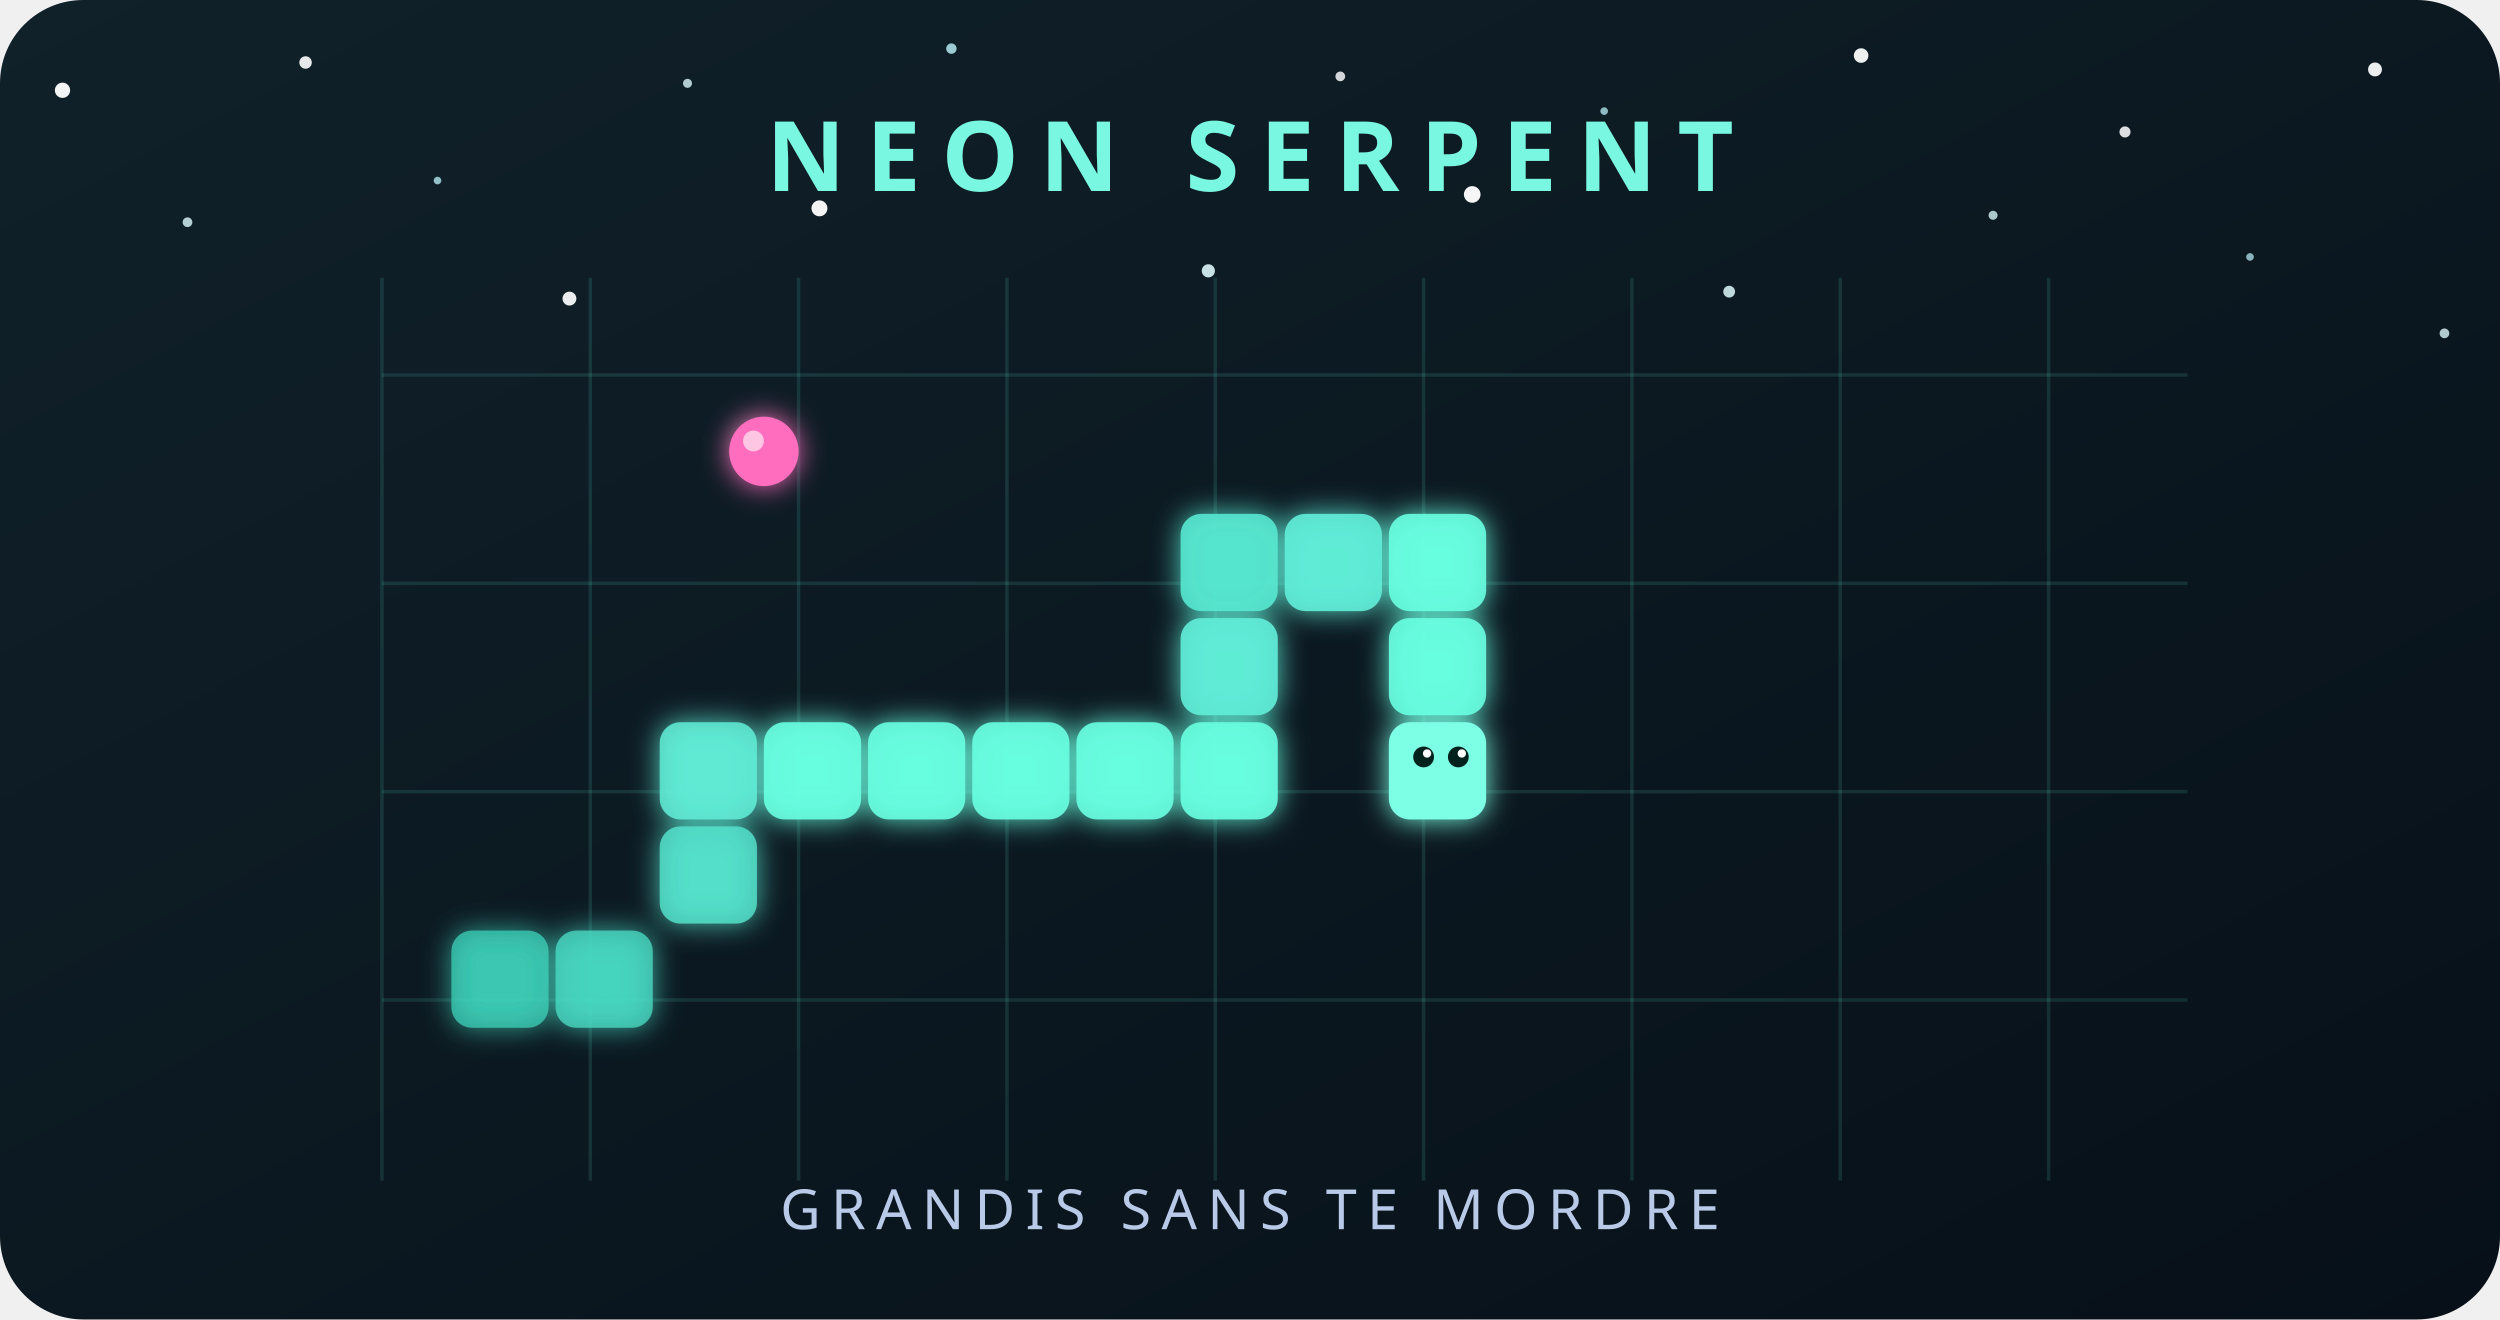
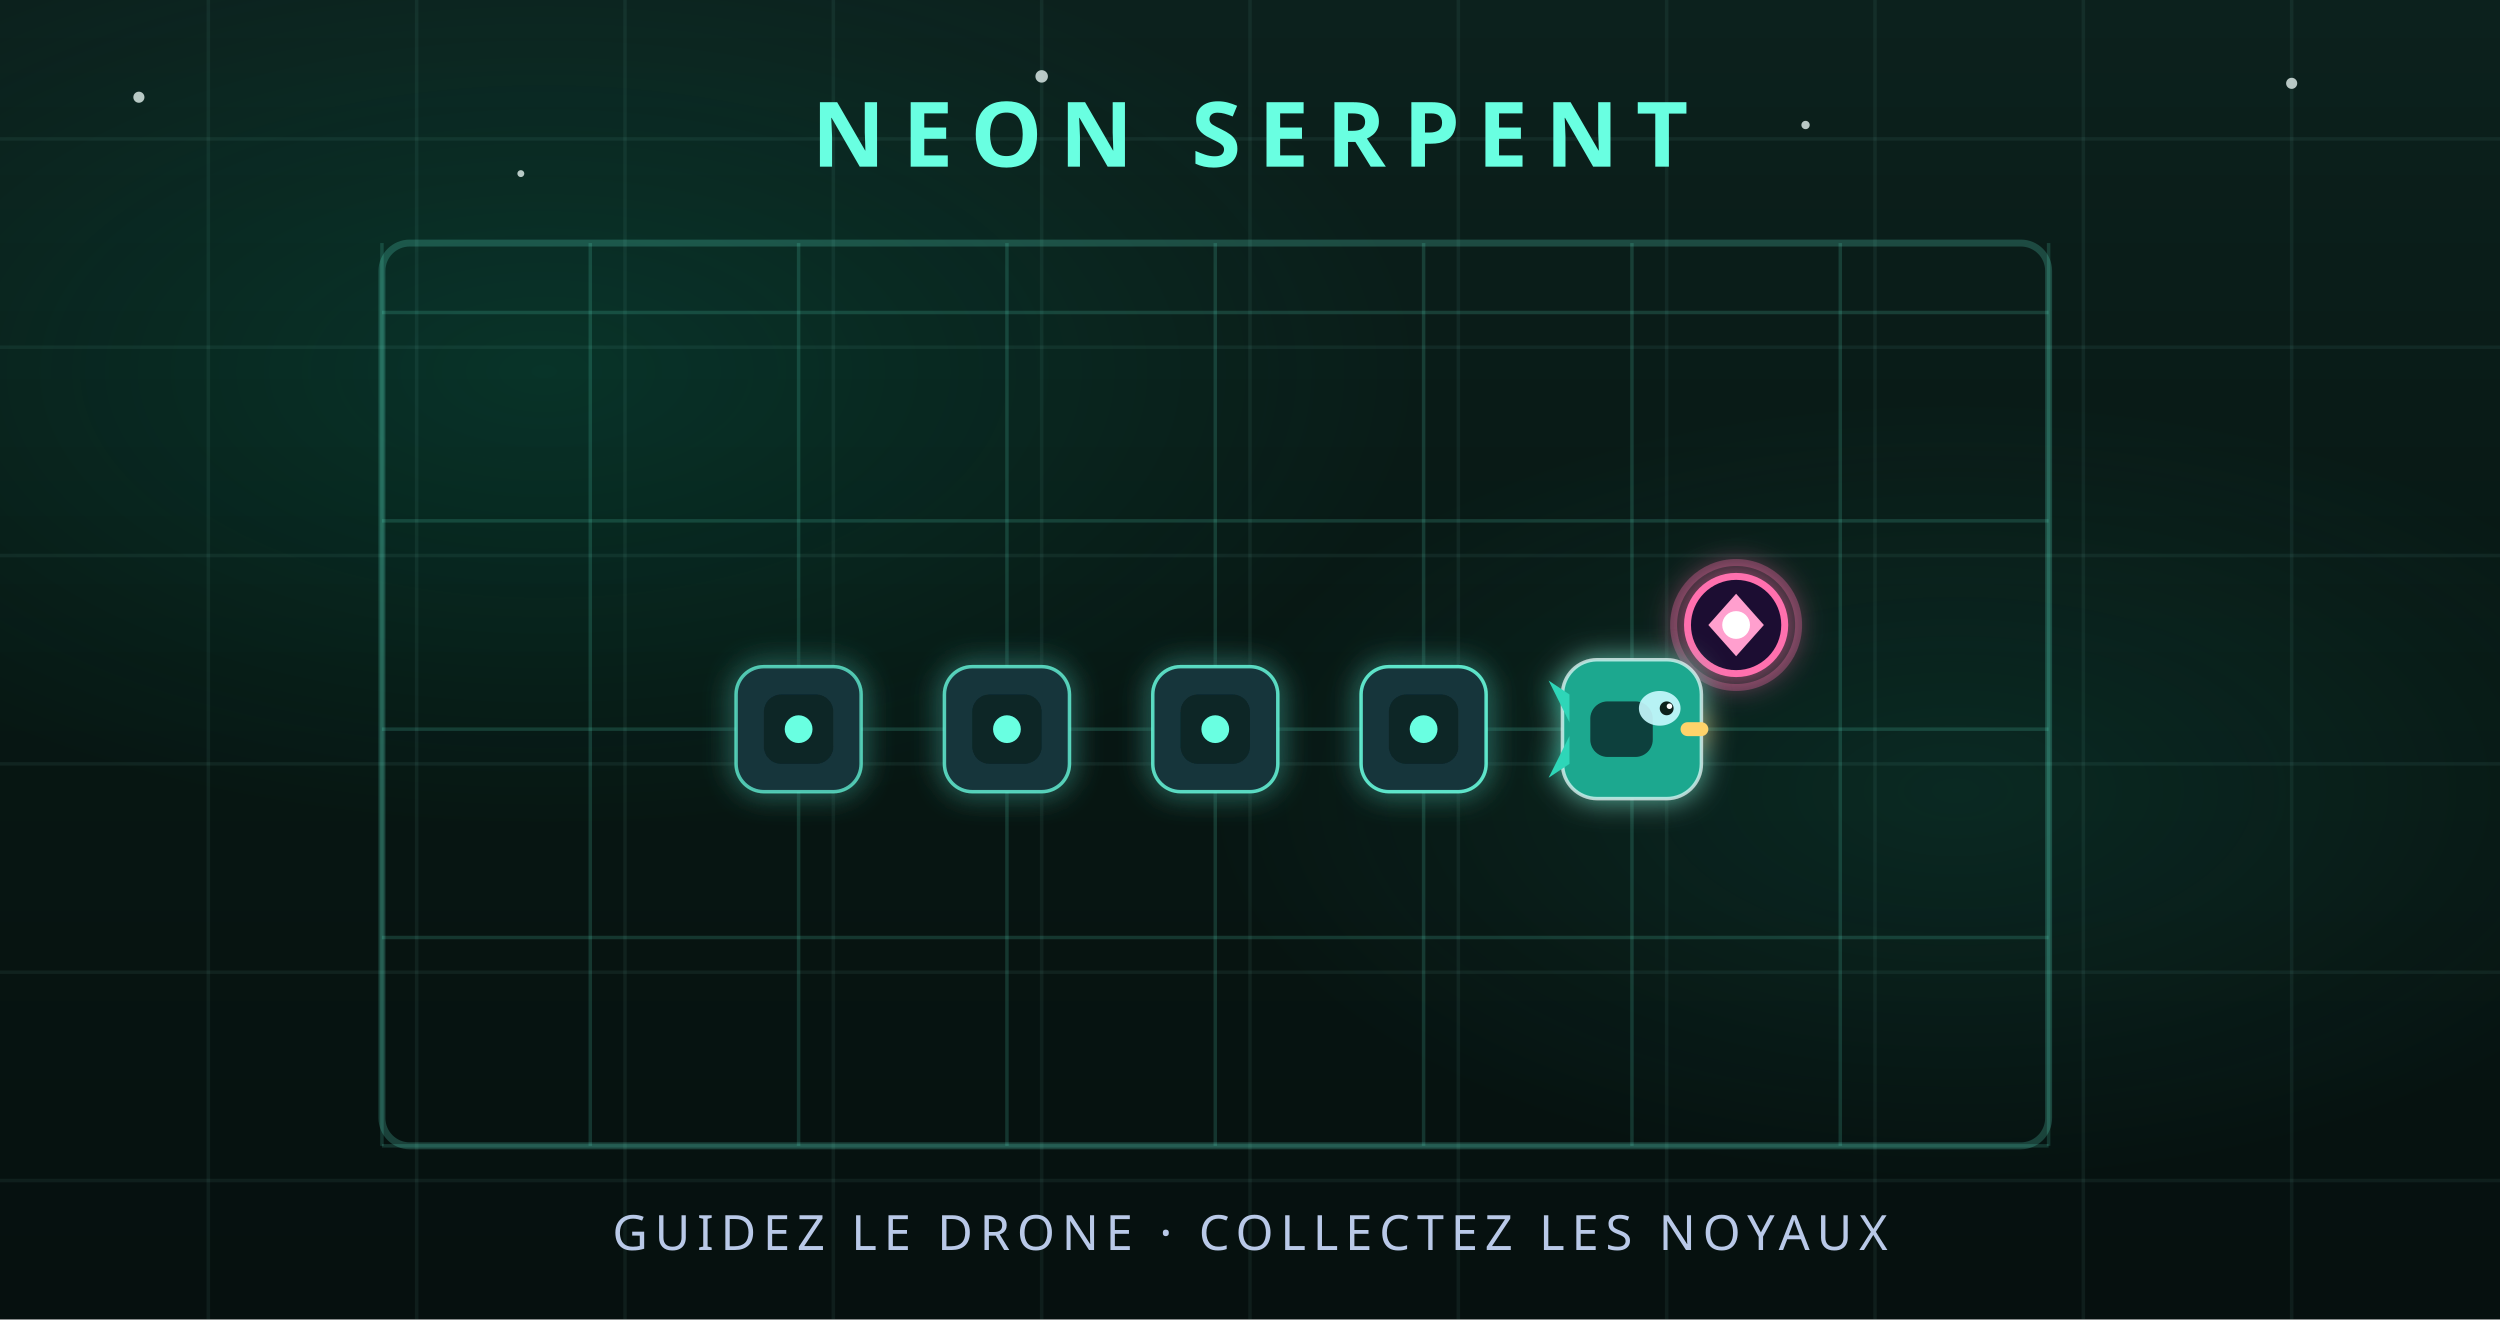
<svg xmlns="http://www.w3.org/2000/svg" viewBox="0 0 720 380" role="img" aria-labelledby="title desc">
  <defs>
-     <linearGradient id="bg" x1="0" y1="0" x2="1" y2="1">
-       <stop offset="0" stop-color="#10212a" />
-       <stop offset="1" stop-color="#071018" />
+     <linearGradient id="bg" x1="0" y1="0" x2="0" y2="1">
+       <stop offset="0" stop-color="#0c211d" />
+       <stop offset="0.52" stop-color="#071713" />
+       <stop offset="1" stop-color="#06100f" />
    </linearGradient>
-     <filter id="g" x="-40%" y="-40%" width="180%" height="180%">
+     <radialGradient id="neb1" cx="22%" cy="28%" r="35%">
+       <stop offset="0" stop-color="#00e0a5" stop-opacity="0.12" />
+       <stop offset="1" stop-color="#00e0a5" stop-opacity="0" />
+     </radialGradient>
+     <radialGradient id="neb2" cx="78%" cy="60%" r="30%">
+       <stop offset="0" stop-color="#24b99b" stop-opacity="0.12" />
+       <stop offset="1" stop-color="#24b99b" stop-opacity="0" />
+     </radialGradient>
+     <filter id="glow" x="-40%" y="-40%" width="180%" height="180%">
      <feGaussianBlur stdDeviation="4" result="b" />
      <feMerge>
        <feMergeNode in="b" />
        <feMergeNode in="SourceGraphic" />
      </feMerge>
    </filter>
  </defs>
-   <rect width="720" height="380" rx="24" fill="url(#bg)" />
-   <g class="stars" aria-hidden="true">
-     <circle cx="18" cy="26" r="2.2" fill="#ffffff" opacity="0.95" />
-     <circle cx="54" cy="64" r="1.4" fill="#dffcff" opacity="0.8" />
-     <circle cx="88" cy="18" r="1.8" fill="#ffffff" opacity="0.9" />
-     <circle cx="126" cy="52" r="1.1" fill="#bff6ff" opacity="0.75" />
-     <circle cx="164" cy="86" r="2.0" fill="#ffffff" opacity="0.92" />
-     <circle cx="198" cy="24" r="1.3" fill="#dffcff" opacity="0.78" />
-     <circle cx="236" cy="60" r="2.3" fill="#ffffff" opacity="0.95" />
-     <circle cx="274" cy="14" r="1.5" fill="#bff6ff" opacity="0.8" />
-     <circle cx="312" cy="46" r="1.0" fill="#ffffff" opacity="0.7" />
-     <circle cx="348" cy="78" r="1.9" fill="#dffcff" opacity="0.88" />
-     <circle cx="386" cy="22" r="1.4" fill="#ffffff" opacity="0.82" />
-     <circle cx="424" cy="56" r="2.4" fill="#ffffff" opacity="0.96" />
-     <circle cx="462" cy="32" r="1.1" fill="#bff6ff" opacity="0.72" />
-     <circle cx="498" cy="84" r="1.7" fill="#dffcff" opacity="0.84" />
-     <circle cx="536" cy="16" r="2.1" fill="#ffffff" opacity="0.93" />
-     <circle cx="574" cy="62" r="1.3" fill="#dffcff" opacity="0.76" />
-     <circle cx="612" cy="38" r="1.6" fill="#ffffff" opacity="0.86" />
-     <circle cx="648" cy="74" r="1.1" fill="#bff6ff" opacity="0.7" />
-     <circle cx="684" cy="20" r="2.0" fill="#ffffff" opacity="0.92" />
-     <circle cx="704" cy="96" r="1.4" fill="#dffcff" opacity="0.78" />
+   <rect width="720" height="380" fill="url(#bg)" />
+   <rect width="720" height="380" fill="url(#neb1)" />
+   <rect width="720" height="380" fill="url(#neb2)" />
+   <g stroke="#9bfff0" stroke-opacity="0.06" stroke-width="1">
+     <path d="M0 40H720M0 100H720M0 160H720M0 220H720M0 280H720M0 340H720" />
+     <path d="M60 0V380M120 0V380M180 0V380M240 0V380M300 0V380M360 0V380M420 0V380M480 0V380M540 0V380M600 0V380M660 0V380" />
  </g>
-   <g stroke="#69ffe1" stroke-opacity=".12" stroke-width="1">
-     <path d="M110 80v260M170 80v260M230 80v260M290 80v260M350 80v260M410 80v260M470 80v260M530 80v260M590 80v260" />
-     <path d="M110 108h520M110 168h520M110 228h520M110 288h520" />
+   <g fill="#f2fffc" opacity="0.75">
+     <circle cx="40" cy="28" r="1.6" />
+     <circle cx="150" cy="50" r="1" />
+     <circle cx="300" cy="22" r="1.8" />
+     <circle cx="520" cy="36" r="1.2" />
+     <circle cx="660" cy="24" r="1.6" />
  </g>
-   <g filter="url(#g)">
-     <rect x="130" y="268" width="28" height="28" rx="6" fill="#3fd9c0" opacity="0.7" />
-     <rect x="160" y="268" width="28" height="28" rx="6" fill="#4ae0c8" opacity="0.75" />
-     <rect x="190" y="238" width="28" height="28" rx="6" fill="#56e7d0" opacity="0.8" />
-     <rect x="190" y="208" width="28" height="28" rx="6" fill="#60eed8" opacity="0.85" />
-     <rect x="220" y="208" width="28" height="28" rx="6" fill="#69ffe1" opacity="0.9" />
-     <rect x="250" y="208" width="28" height="28" rx="6" fill="#69ffe1" opacity="0.9" />
-     <rect x="280" y="208" width="28" height="28" rx="6" fill="#69ffe1" opacity="0.9" />
-     <rect x="310" y="208" width="28" height="28" rx="6" fill="#69ffe1" opacity="0.9" />
-     <rect x="340" y="208" width="28" height="28" rx="6" fill="#69ffe1" opacity="0.9" />
-     <rect x="340" y="178" width="28" height="28" rx="6" fill="#60eed8" opacity="0.9" />
-     <rect x="340" y="148" width="28" height="28" rx="6" fill="#56e7d0" opacity="0.9" />
-     <rect x="370" y="148" width="28" height="28" rx="6" fill="#60eed8" opacity="0.9" />
-     <rect x="400" y="148" width="28" height="28" rx="6" fill="#69ffe1" opacity="0.9" />
-     <rect x="400" y="178" width="28" height="28" rx="6" fill="#69ffe1" opacity="0.9" />
-     <rect x="400" y="208" width="28" height="28" rx="6" fill="#7bffe5" />
-     <circle cx="410" cy="218" r="3" fill="#06231d" />
-     <circle cx="420" cy="218" r="3" fill="#06231d" />
-     <circle cx="411" cy="217" r="1.2" fill="#fff" />
-     <circle cx="421" cy="217" r="1.2" fill="#fff" />
+   <g stroke="#69ffe1" stroke-opacity="0.15" stroke-width="1">
+     <path d="M110 70v260M170 70v260M230 70v260M290 70v260M350 70v260M410 70v260M470 70v260M530 70v260M590 70v260" />
+     <path d="M110 90h480M110 150h480M110 210h480M110 270h480M110 330h480" />
  </g>
-   <g transform="translate(220 130)" filter="url(#g)">
-     <circle cx="0" cy="0" r="10" fill="#ff6dbe" />
-     <circle cx="-3" cy="-3" r="3" fill="#ffdcec" opacity="0.8" />
+   <rect x="110" y="70" width="480" height="260" rx="8" fill="none" stroke="#69ffe1" stroke-opacity="0.2" stroke-width="2" />
+   <text x="360" y="48" text-anchor="middle" fill="#69ffe1" font-family="system-ui,'Space Grotesk',sans-serif" font-weight="800" font-size="26" letter-spacing="5">NEON SERPENT</text>
+   <g transform="translate(500,180)" filter="url(#glow)">
+     <circle cx="0" cy="0" r="14" fill="#1a1030" stroke="#ff6fae" stroke-width="2" />
+     <polygon points="0,-9 8,0 0,9 -8,0" fill="#ff9fce" />
+     <circle cx="0" cy="0" r="4" fill="#fff" />
+     <circle cx="0" cy="0" r="18" fill="none" stroke="#ff6fae" stroke-opacity="0.3" stroke-width="2" />
  </g>
-   <text x="360" y="55" text-anchor="middle" fill="#7af7e0" font-family="system-ui,sans-serif" font-weight="800" font-size="28" letter-spacing="6">NEON SERPENT</text>
-   <text x="360" y="354" text-anchor="middle" fill="#b9c9e8" font-family="system-ui,sans-serif" font-size="16" letter-spacing="3">GRANDIS SANS TE MORDRE</text>
+   <g filter="url(#glow)">
+     <g transform="translate(230,210)">
+       <rect x="-18" y="-18" width="36" height="36" rx="8" fill="#16343a" stroke="#69ffe1" stroke-opacity="0.7" />
+       <rect x="-10" y="-10" width="20" height="20" rx="5" fill="#0b2628" />
+       <circle cx="0" cy="0" r="4" fill="#69ffe1" />
+     </g>
+     <g transform="translate(290,210)">
+       <rect x="-18" y="-18" width="36" height="36" rx="8" fill="#16343a" stroke="#69ffe1" stroke-opacity="0.75" />
+       <rect x="-10" y="-10" width="20" height="20" rx="5" fill="#0b2628" />
+       <circle cx="0" cy="0" r="4" fill="#69ffe1" />
+     </g>
+     <g transform="translate(350,210)">
+       <rect x="-18" y="-18" width="36" height="36" rx="8" fill="#16343a" stroke="#69ffe1" stroke-opacity="0.8" />
+       <rect x="-10" y="-10" width="20" height="20" rx="5" fill="#0b2628" />
+       <circle cx="0" cy="0" r="4" fill="#69ffe1" />
+     </g>
+     <g transform="translate(410,210)">
+       <rect x="-18" y="-18" width="36" height="36" rx="8" fill="#16343a" stroke="#69ffe1" stroke-opacity="0.85" />
+       <rect x="-10" y="-10" width="20" height="20" rx="5" fill="#0b2628" />
+       <circle cx="0" cy="0" r="4" fill="#69ffe1" />
+     </g>
+     <g transform="translate(470,210)">
+       <rect x="-20" y="-20" width="40" height="40" rx="10" fill="#1fa88f" stroke="#eaffff" stroke-opacity="0.7" />
+       <rect x="-12" y="-8" width="18" height="16" rx="5" fill="#0b2628" fill-opacity="0.8" />
+       <ellipse cx="8" cy="-6" rx="6" ry="5" fill="#c8fbff" fill-opacity="0.9" />
+       <circle cx="10" cy="-6" r="2" fill="#10201c" />
+       <circle cx="10.8" cy="-6.6" r="0.8" fill="#fff" />
+       <rect x="14" y="-2" width="8" height="4" rx="2" fill="#ffd36b" />
+       <path d="M-18 -10 L-24 -14 L-18 -2 Z" fill="#2dd6b8" />
+       <path d="M-18 10 L-24 14 L-18 2 Z" fill="#2dd6b8" />
+     </g>
+   </g>
+   <text x="360" y="360" text-anchor="middle" fill="#b9c9e8" font-family="system-ui,'Space Grotesk',sans-serif" font-size="14" letter-spacing="2">GUIDEZ LE DRONE · COLLECTEZ LES NOYAUX</text>
</svg>
